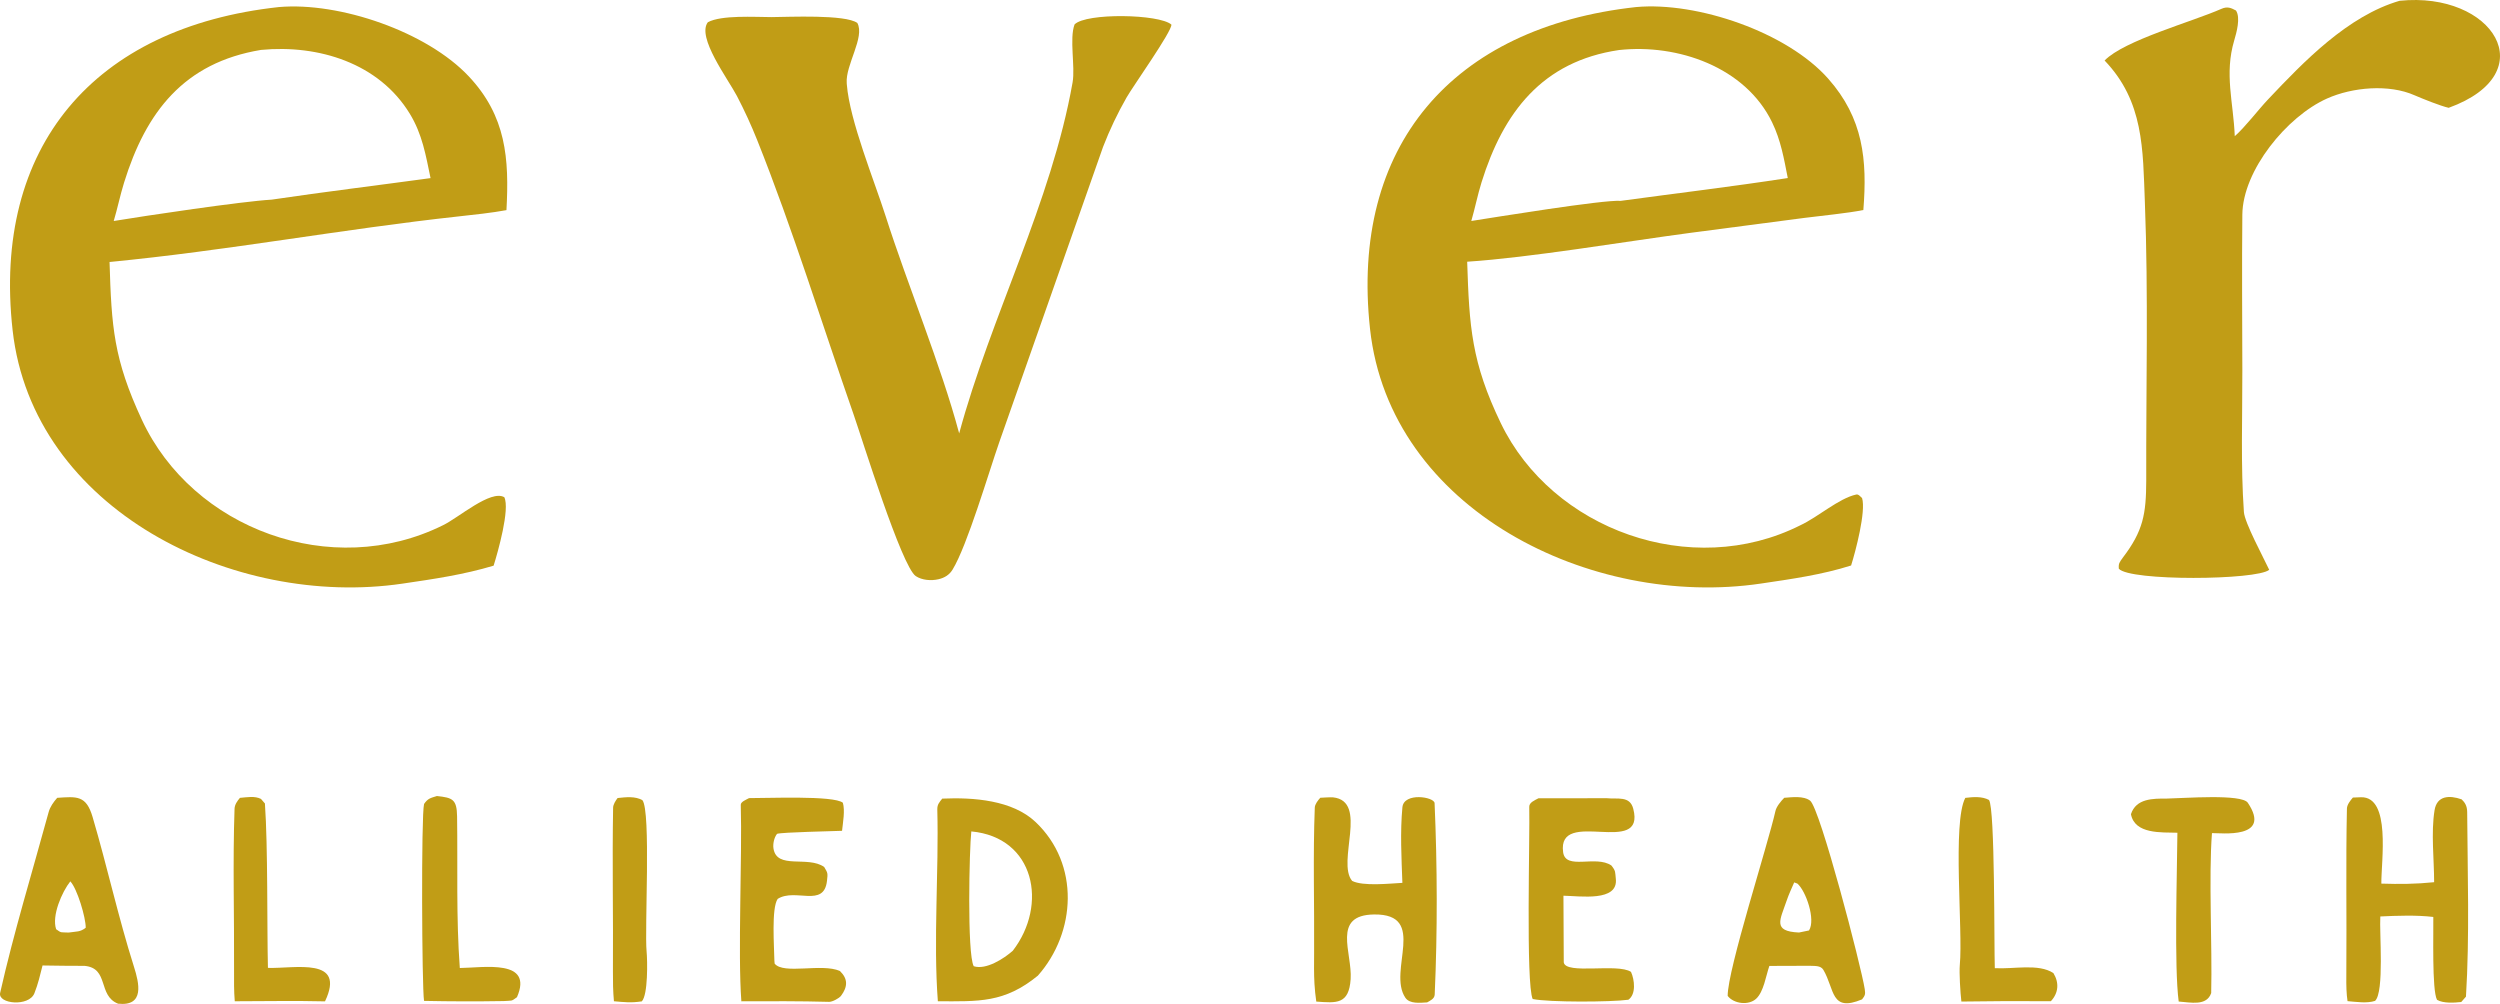
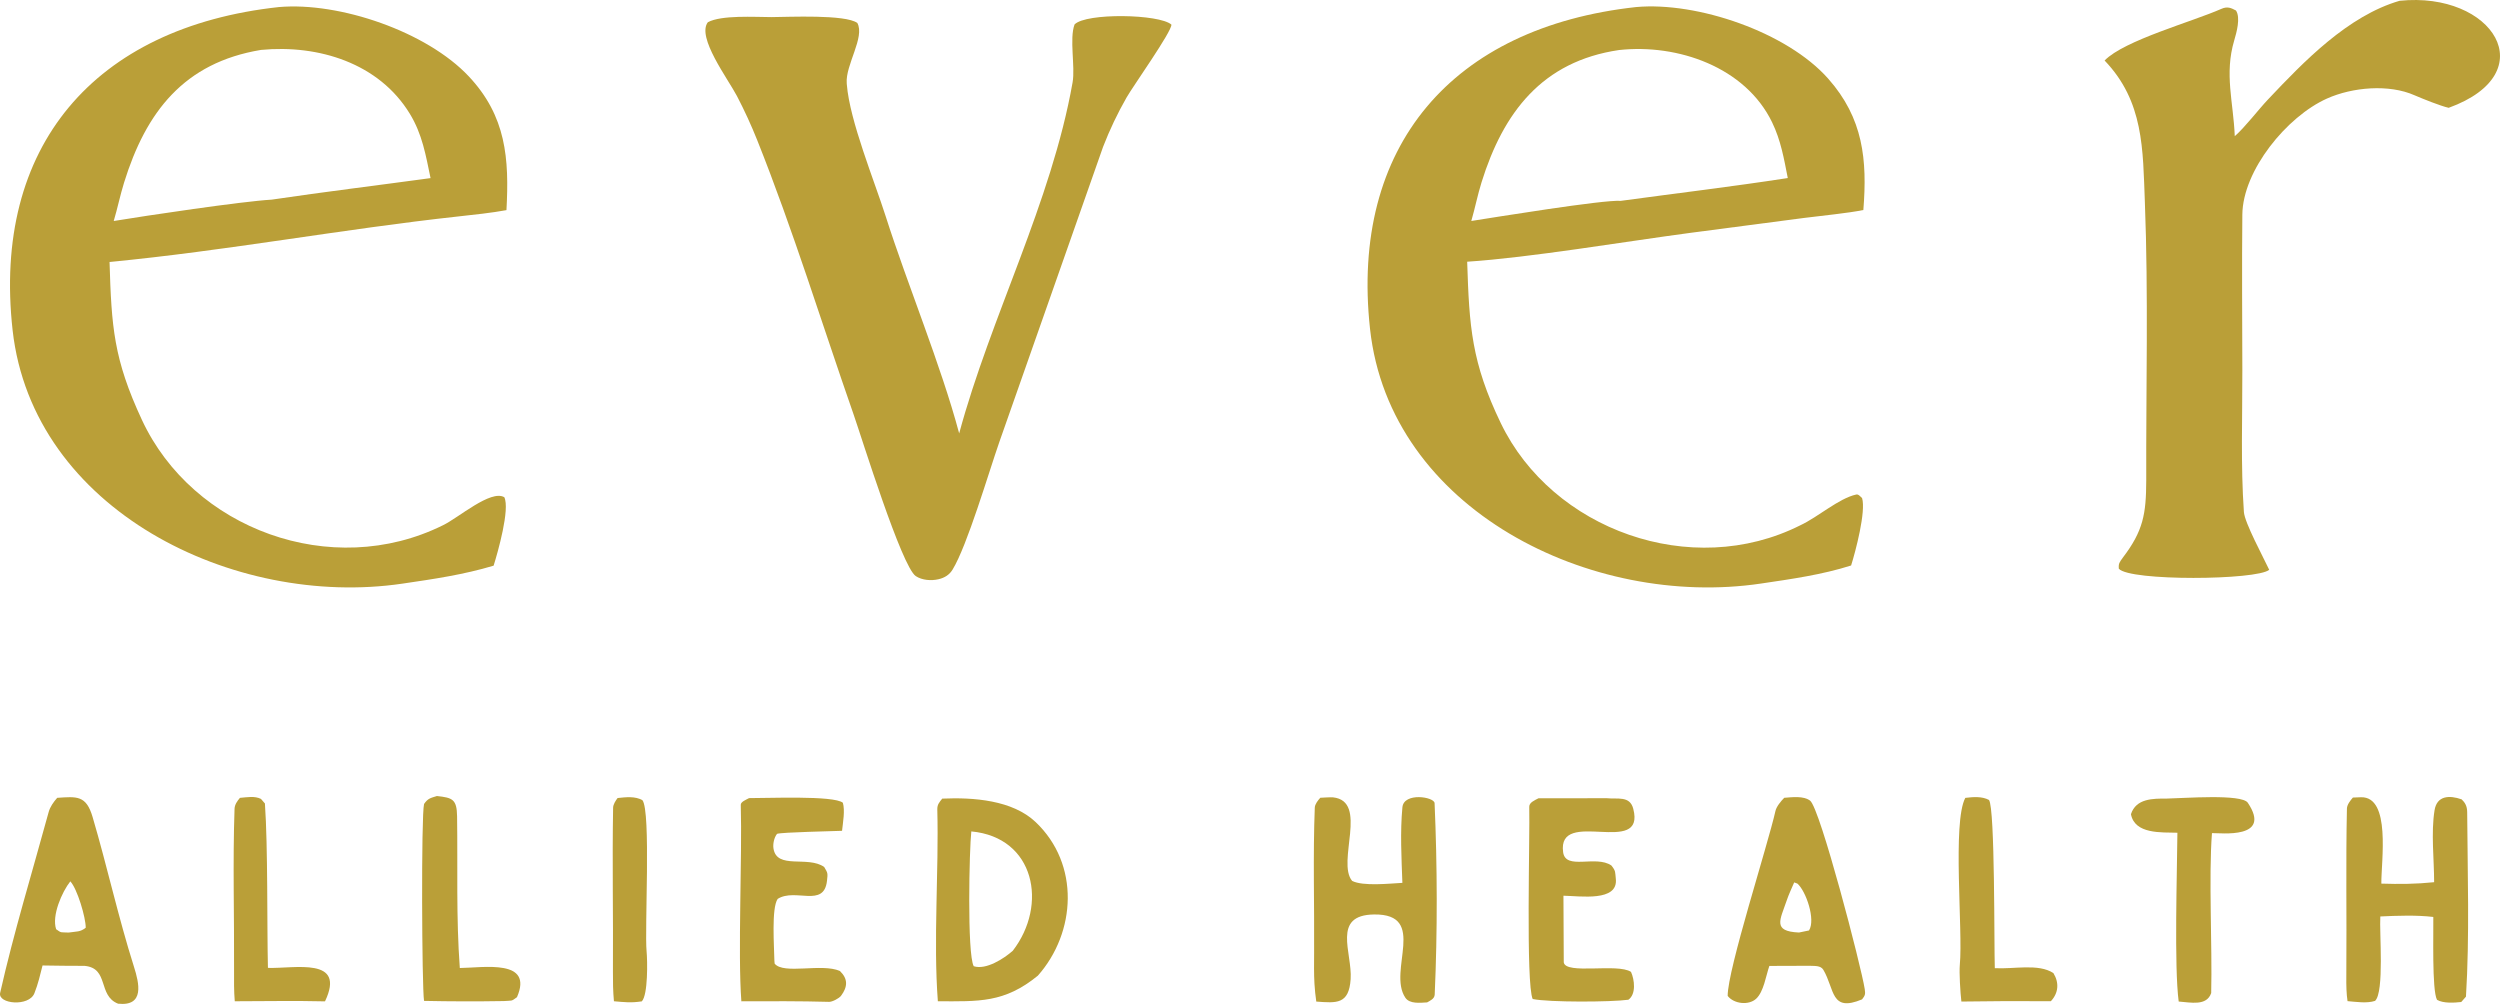
<svg xmlns="http://www.w3.org/2000/svg" preserveAspectRatio="none" width="100%" height="100%" overflow="visible" style="display: block;" viewBox="0 0 127 51" fill="none">
  <g id="Group 16">
-     <path id="Vector" d="M14.165 0.359C17.253 0.09 21.681 1.61 23.813 3.878C25.717 5.903 25.87 8.056 25.728 10.675C24.99 10.812 24.053 10.911 23.302 10.993C17.416 11.634 11.448 12.746 5.565 13.308C5.664 16.607 5.771 18.241 7.21 21.332C9.789 26.875 16.847 29.485 22.498 26.685C23.288 26.308 24.929 24.857 25.619 25.259C25.913 25.865 25.29 28.05 25.076 28.736C23.544 29.196 22.018 29.417 20.442 29.649C11.874 30.91 1.662 25.901 0.641 16.777C-0.402 7.45 4.782 1.382 14.165 0.359ZM5.777 11.227C7.369 10.963 12.297 10.227 13.799 10.142C16.457 9.748 19.199 9.414 21.872 9.048C21.629 7.883 21.455 6.822 20.819 5.779C19.252 3.21 16.19 2.257 13.262 2.535C9.344 3.182 7.413 5.688 6.301 9.283C6.102 9.923 5.968 10.591 5.777 11.227Z" fill="#C19D16" />
-     <path id="Vector_2" d="M83.111 0.359C86.221 0.076 90.78 1.634 92.868 3.991C94.656 6.007 94.862 8.119 94.658 10.669C93.862 10.832 92.513 10.959 91.658 11.07L85.856 11.831C82.529 12.274 77.707 13.089 74.533 13.295C74.638 16.603 74.752 18.406 76.24 21.496C78.85 26.911 85.923 29.471 91.457 26.684C92.358 26.266 93.412 25.314 94.297 25.122C94.411 25.097 94.499 25.217 94.594 25.304C94.799 25.972 94.262 28.018 94.036 28.727C92.558 29.198 90.984 29.418 89.455 29.645C80.834 30.923 70.605 25.897 69.598 16.712C68.579 7.42 73.779 1.384 83.111 0.359ZM74.742 11.226C75.905 11.043 81.464 10.137 82.338 10.203C85.135 9.822 88.041 9.474 90.819 9.045C90.623 8.049 90.469 7.134 90.021 6.21C88.663 3.41 85.235 2.216 82.246 2.542C78.34 3.117 76.368 5.711 75.262 9.262C75.06 9.912 74.93 10.579 74.742 11.226Z" fill="#C19D16" />
-     <path id="Vector_3" d="M48.726 22.017C50.327 16.088 53.412 10.279 54.488 4.183C54.628 3.388 54.316 1.966 54.588 1.241C55.173 0.644 58.896 0.71 59.507 1.25C59.538 1.591 57.554 4.383 57.23 4.952C56.77 5.757 56.371 6.595 56.037 7.458L50.774 22.431C50.227 23.997 49.135 27.725 48.387 28.942C48.225 29.206 47.979 29.355 47.676 29.425C47.308 29.511 46.844 29.479 46.523 29.267C45.806 28.793 43.777 22.239 43.366 21.064C41.746 16.426 40.286 11.676 38.464 7.114C38.16 6.354 37.818 5.609 37.439 4.882C36.979 4.003 35.382 1.89 35.958 1.13C36.643 0.756 38.342 0.866 39.194 0.869C40.084 0.862 42.941 0.726 43.552 1.166C43.95 1.887 42.942 3.303 43.014 4.228L43.019 4.296C43.167 6.142 44.418 9.185 44.992 10.985C46.098 14.454 47.799 18.544 48.726 22.017Z" fill="#C19D16" />
-     <path id="Vector_4" d="M121.9 0.04C126.642 -0.452 129.275 3.706 124.393 5.477C123.962 5.377 123.112 5.034 122.666 4.843C121.363 4.262 119.506 4.426 118.211 5.006C116.165 5.921 113.934 8.658 113.911 10.9C113.884 13.552 113.906 16.178 113.911 18.825C113.916 21.221 113.824 23.626 113.99 26.012C114.029 26.555 114.975 28.304 115.276 28.946C114.651 29.477 108.177 29.532 107.636 28.89C107.612 28.618 107.677 28.56 107.838 28.33C108.879 26.967 109.024 26.104 109.029 24.418C109.016 19.715 109.141 14.987 108.96 10.289C108.855 7.567 108.909 5.158 106.914 3.074C107.908 2.048 111.376 1.103 112.843 0.451C113.155 0.312 113.342 0.403 113.588 0.534C113.828 0.899 113.618 1.649 113.499 2.051C112.99 3.762 113.458 5.192 113.526 6.918C114.035 6.478 114.713 5.583 115.221 5.046C117.043 3.119 119.267 0.808 121.9 0.04Z" fill="#C19D16" />
-     <path id="Vector_5" d="M47.866 40.57C49.454 40.5 51.433 40.645 52.609 41.76C54.872 43.906 54.663 47.37 52.725 49.562C51.023 50.955 49.717 50.87 47.643 50.864C47.408 47.764 47.698 44.26 47.615 41.129C47.608 40.869 47.713 40.763 47.866 40.57ZM51.451 48.297C53.246 45.969 52.575 42.536 49.343 42.236C49.242 43.09 49.122 48.452 49.465 49.084C50.087 49.286 51 48.699 51.451 48.297Z" fill="#C19D16" />
-     <path id="Vector_6" d="M2.906 40.53C3.901 40.464 4.376 40.391 4.703 41.5C5.448 44.027 6.009 46.6 6.806 49.114C7.068 49.94 7.358 51.132 6 50.988C4.955 50.58 5.555 49.183 4.298 49.066C3.598 49.072 2.865 49.053 2.161 49.046C2.039 49.534 1.934 49.989 1.747 50.459C1.469 51.156 -0.12 51.003 0.007 50.439C0.701 47.363 1.639 44.303 2.471 41.256C2.545 40.983 2.721 40.74 2.906 40.53ZM3.486 47.374C3.908 47.309 4.066 47.356 4.355 47.129C4.359 46.61 3.925 45.149 3.572 44.773C3.144 45.315 2.62 46.519 2.852 47.205C3.134 47.413 3.079 47.35 3.486 47.374Z" fill="#C19D16" />
-     <path id="Vector_7" d="M90.639 40.528C91.037 40.5 91.612 40.418 91.952 40.672C92.459 41.05 94.558 49.126 94.729 50.248C94.768 50.508 94.749 50.568 94.593 50.768C92.986 51.438 93.214 50.263 92.626 49.267C92.488 49.035 92.172 49.077 91.919 49.062L89.883 49.069C89.709 49.568 89.6 50.379 89.211 50.737C88.834 51.084 88.082 51.001 87.766 50.592C87.758 49.26 89.803 42.935 90.193 41.198C90.243 40.972 90.471 40.7 90.639 40.528ZM91.39 47.372L91.898 47.267C92.246 46.718 91.74 45.257 91.306 44.885L91.145 44.826C91.019 45.12 90.866 45.443 90.765 45.744C90.429 46.736 90.026 47.313 91.39 47.372Z" fill="#C19D16" />
-     <path id="Vector_8" d="M71.241 44.849C71.196 43.579 71.124 42.277 71.242 41.012C71.314 40.237 72.863 40.477 72.877 40.801C73.016 44.006 73.026 47.317 72.883 50.525C72.873 50.741 72.652 50.833 72.497 50.922C72.138 50.941 71.611 51.01 71.391 50.683C70.473 49.319 72.556 46.422 69.807 46.455C67.637 46.481 68.702 48.392 68.613 49.739C68.527 51.031 67.895 50.956 66.867 50.88C66.824 50.581 66.793 50.281 66.775 49.981C66.745 49.479 66.754 48.922 66.757 48.417C66.774 45.956 66.696 43.483 66.791 41.026C66.797 40.85 66.958 40.651 67.072 40.526C67.195 40.519 67.621 40.495 67.714 40.505C69.539 40.698 67.885 43.797 68.689 44.75C69.241 45.032 70.595 44.884 71.241 44.849Z" fill="#C19D16" />
-     <path id="Vector_9" d="M123.654 44.816C123.654 43.66 123.491 42.301 123.675 41.162C123.794 40.416 124.423 40.387 125.051 40.607C125.214 40.763 125.331 40.936 125.333 41.254C125.352 44.338 125.459 47.561 125.271 50.63C125.174 50.74 125.094 50.831 125.031 50.902C124.67 50.943 124.117 50.977 123.801 50.791C123.535 50.316 123.628 47.337 123.612 46.581C122.767 46.48 121.766 46.516 120.92 46.556C120.868 47.354 121.131 50.398 120.653 50.845C120.23 50.98 119.709 50.896 119.255 50.858C119.241 50.766 119.23 50.673 119.221 50.58C119.184 50.178 119.191 49.692 119.194 49.286C119.216 46.55 119.164 43.806 119.224 41.073C119.228 40.877 119.401 40.661 119.527 40.516C119.665 40.509 119.803 40.504 119.942 40.5C121.467 40.469 120.965 43.725 120.972 44.888C121.898 44.918 122.733 44.911 123.654 44.816Z" fill="#C19D16" />
-     <path id="Vector_10" d="M78.155 40.552C79.305 40.557 80.462 40.549 81.604 40.548C82.179 40.609 82.793 40.412 82.969 41.083C83.622 43.571 79.095 40.99 79.407 43.293C79.534 44.225 81.066 43.425 81.857 43.966C82.094 44.259 82.044 44.307 82.083 44.64C82.219 45.821 80.274 45.518 79.423 45.502L79.439 48.886C79.531 49.525 82.172 48.918 82.855 49.372C83.036 49.771 83.123 50.506 82.721 50.787C81.83 50.909 78.689 50.922 77.861 50.75C77.507 50.001 77.725 42.385 77.686 40.983C77.68 40.765 77.974 40.649 78.155 40.552Z" fill="#C19D16" />
-     <path id="Vector_11" d="M38.053 40.544C38.9 40.552 42.37 40.398 42.818 40.781C42.932 41.179 42.823 41.776 42.776 42.205C42.291 42.227 39.746 42.275 39.475 42.358C39.321 42.549 39.259 42.874 39.291 43.094C39.453 44.194 41.042 43.454 41.869 44.044C42.054 44.356 42.056 44.35 42.011 44.747C41.856 46.135 40.404 45.097 39.507 45.663C39.179 46.132 39.331 48.12 39.339 48.803L39.352 48.952C39.805 49.519 41.745 48.919 42.666 49.326C43.08 49.722 43.071 50.125 42.722 50.59C42.623 50.716 42.282 50.898 42.12 50.894C40.647 50.853 39.132 50.86 37.661 50.866C37.477 48.438 37.708 43.526 37.631 40.885C37.626 40.733 37.894 40.63 38.053 40.544Z" fill="#C19D16" />
-     <path id="Vector_12" d="M110.066 40.568C110.935 40.553 113.878 40.317 114.189 40.781C115.438 42.646 112.803 42.311 112.368 42.322C112.195 44.575 112.387 48.002 112.329 50.446C112.099 51.122 111.285 50.922 110.678 50.878C110.444 49.131 110.597 44.289 110.612 42.303C109.795 42.279 108.447 42.383 108.252 41.361C108.514 40.556 109.374 40.566 110.066 40.568Z" fill="#C19D16" />
-     <path id="Vector_13" d="M22.196 40.438C22.99 40.524 23.207 40.603 23.22 41.471C23.257 44.054 23.168 46.593 23.358 49.175C24.574 49.161 27.114 48.703 26.262 50.657C25.954 50.886 26.03 50.818 25.595 50.854C24.244 50.877 22.892 50.874 21.541 50.845C21.431 50.136 21.393 41.437 21.542 40.842C21.741 40.554 21.867 40.541 22.196 40.438Z" fill="#C19D16" />
-     <path id="Vector_14" d="M99.838 40.532C100.24 40.484 100.684 40.447 101.041 40.638C101.351 41.074 101.297 48.085 101.336 49.183C102.304 49.241 103.547 48.934 104.311 49.431C104.613 49.92 104.577 50.441 104.183 50.862C102.667 50.849 101.152 50.855 99.638 50.879C99.585 50.433 99.522 49.414 99.559 49.009C99.724 47.258 99.172 41.773 99.838 40.532Z" fill="#C19D16" />
-     <path id="Vector_15" d="M12.189 40.531C12.56 40.501 12.932 40.425 13.256 40.584C13.312 40.648 13.379 40.726 13.458 40.817C13.614 43.033 13.56 47.078 13.611 49.169C14.978 49.213 17.594 48.593 16.51 50.869C15.02 50.832 13.423 50.862 11.926 50.864C11.883 50.35 11.887 49.825 11.89 49.308C11.905 46.57 11.82 43.822 11.915 41.086C11.922 40.874 12.054 40.688 12.189 40.531Z" fill="#C19D16" />
-     <path id="Vector_16" d="M31.374 40.54C31.798 40.495 32.265 40.439 32.634 40.649C33.076 41.198 32.739 47.219 32.847 48.333C32.892 48.799 32.922 50.537 32.604 50.869C32.045 50.953 31.742 50.911 31.188 50.864C31.141 50.355 31.134 49.866 31.137 49.354C31.156 46.581 31.097 43.802 31.146 41.031C31.149 40.863 31.275 40.671 31.374 40.54Z" fill="#C19D16" />
+     <path id="Vector" d="M14.165 0.359C17.253 0.09 21.681 1.61 23.813 3.878C25.717 5.903 25.87 8.056 25.728 10.675C24.99 10.812 24.053 10.911 23.302 10.993C17.416 11.634 11.448 12.746 5.565 13.308C5.664 16.607 5.771 18.241 7.21 21.332C9.789 26.875 16.847 29.485 22.498 26.685C23.288 26.308 24.929 24.857 25.619 25.259C25.913 25.865 25.29 28.05 25.076 28.736C23.544 29.196 22.018 29.417 20.442 29.649C11.874 30.91 1.662 25.901 0.641 16.777C-0.402 7.45 4.782 1.382 14.165 0.359ZM5.777 11.227C7.369 10.963 12.297 10.227 13.799 10.142C16.457 9.748 19.199 9.414 21.872 9.048C21.629 7.883 21.455 6.822 20.819 5.779C19.252 3.21 16.19 2.257 13.262 2.535C9.344 3.182 7.413 5.688 6.301 9.283C6.102 9.923 5.968 10.591 5.777 11.227Z" fill="#BA9F38" />
+     <path id="Vector_2" d="M83.111 0.359C86.221 0.076 90.78 1.634 92.868 3.991C94.656 6.007 94.862 8.119 94.658 10.669C93.862 10.832 92.513 10.959 91.658 11.07L85.856 11.831C82.529 12.274 77.707 13.089 74.533 13.295C74.638 16.603 74.752 18.406 76.24 21.496C78.85 26.911 85.923 29.471 91.457 26.684C92.358 26.266 93.412 25.314 94.297 25.122C94.411 25.097 94.499 25.217 94.594 25.304C94.799 25.972 94.262 28.018 94.036 28.727C92.558 29.198 90.984 29.418 89.455 29.645C80.834 30.923 70.605 25.897 69.598 16.712C68.579 7.42 73.779 1.384 83.111 0.359ZM74.742 11.226C75.905 11.043 81.464 10.137 82.338 10.203C85.135 9.822 88.041 9.474 90.819 9.045C90.623 8.049 90.469 7.134 90.021 6.21C88.663 3.41 85.235 2.216 82.246 2.542C78.34 3.117 76.368 5.711 75.262 9.262C75.06 9.912 74.93 10.579 74.742 11.226Z" fill="#BA9F38" />
+     <path id="Vector_3" d="M48.726 22.017C50.327 16.088 53.412 10.279 54.488 4.183C54.628 3.388 54.316 1.966 54.588 1.241C55.173 0.644 58.896 0.71 59.507 1.25C59.538 1.591 57.554 4.383 57.23 4.952C56.77 5.757 56.371 6.595 56.037 7.458L50.774 22.431C50.227 23.997 49.135 27.725 48.387 28.942C48.225 29.206 47.979 29.355 47.676 29.425C47.308 29.511 46.844 29.479 46.523 29.267C45.806 28.793 43.777 22.239 43.366 21.064C41.746 16.426 40.286 11.676 38.464 7.114C38.16 6.354 37.818 5.609 37.439 4.882C36.979 4.003 35.382 1.89 35.958 1.13C36.643 0.756 38.342 0.866 39.194 0.869C40.084 0.862 42.941 0.726 43.552 1.166C43.95 1.887 42.942 3.303 43.014 4.228L43.019 4.296C43.167 6.142 44.418 9.185 44.992 10.985C46.098 14.454 47.799 18.544 48.726 22.017Z" fill="#BA9F38" />
+     <path id="Vector_4" d="M121.9 0.04C126.642 -0.452 129.275 3.706 124.393 5.477C123.962 5.377 123.112 5.034 122.666 4.843C121.363 4.262 119.506 4.426 118.211 5.006C116.165 5.921 113.934 8.658 113.911 10.9C113.884 13.552 113.906 16.178 113.911 18.825C113.916 21.221 113.824 23.626 113.99 26.012C114.029 26.555 114.975 28.304 115.276 28.946C114.651 29.477 108.177 29.532 107.636 28.89C107.612 28.618 107.677 28.56 107.838 28.33C108.879 26.967 109.024 26.104 109.029 24.418C109.016 19.715 109.141 14.987 108.96 10.289C108.855 7.567 108.909 5.158 106.914 3.074C107.908 2.048 111.376 1.103 112.843 0.451C113.155 0.312 113.342 0.403 113.588 0.534C113.828 0.899 113.618 1.649 113.499 2.051C112.99 3.762 113.458 5.192 113.526 6.918C114.035 6.478 114.713 5.583 115.221 5.046C117.043 3.119 119.267 0.808 121.9 0.04Z" fill="#BA9F38" />
+     <path id="Vector_5" d="M47.866 40.57C49.454 40.5 51.433 40.645 52.609 41.76C54.872 43.906 54.663 47.37 52.725 49.562C51.023 50.955 49.717 50.87 47.643 50.864C47.408 47.764 47.698 44.26 47.615 41.129C47.608 40.869 47.713 40.763 47.866 40.57ZM51.451 48.297C53.246 45.969 52.575 42.536 49.343 42.236C49.242 43.09 49.122 48.452 49.465 49.084C50.087 49.286 51 48.699 51.451 48.297Z" fill="#BA9F38" />
+     <path id="Vector_6" d="M2.906 40.53C3.901 40.464 4.376 40.391 4.703 41.5C5.448 44.027 6.009 46.6 6.806 49.114C7.068 49.94 7.358 51.132 6 50.988C4.955 50.58 5.555 49.183 4.298 49.066C3.598 49.072 2.865 49.053 2.161 49.046C2.039 49.534 1.934 49.989 1.747 50.459C1.469 51.156 -0.12 51.003 0.007 50.439C0.701 47.363 1.639 44.303 2.471 41.256C2.545 40.983 2.721 40.74 2.906 40.53ZM3.486 47.374C3.908 47.309 4.066 47.356 4.355 47.129C4.359 46.61 3.925 45.149 3.572 44.773C3.144 45.315 2.62 46.519 2.852 47.205C3.134 47.413 3.079 47.35 3.486 47.374Z" fill="#BA9F38" />
+     <path id="Vector_7" d="M90.639 40.528C91.037 40.5 91.612 40.418 91.952 40.672C92.459 41.05 94.558 49.126 94.729 50.248C94.768 50.508 94.749 50.568 94.593 50.768C92.986 51.438 93.214 50.263 92.626 49.267C92.488 49.035 92.172 49.077 91.919 49.062L89.883 49.069C89.709 49.568 89.6 50.379 89.211 50.737C88.834 51.084 88.082 51.001 87.766 50.592C87.758 49.26 89.803 42.935 90.193 41.198C90.243 40.972 90.471 40.7 90.639 40.528ZM91.39 47.372L91.898 47.267C92.246 46.718 91.74 45.257 91.306 44.885L91.145 44.826C91.019 45.12 90.866 45.443 90.765 45.744C90.429 46.736 90.026 47.313 91.39 47.372Z" fill="#BA9F38" />
+     <path id="Vector_8" d="M71.241 44.849C71.196 43.579 71.124 42.277 71.242 41.012C71.314 40.237 72.863 40.477 72.877 40.801C73.016 44.006 73.026 47.317 72.883 50.525C72.873 50.741 72.652 50.833 72.497 50.922C72.138 50.941 71.611 51.01 71.391 50.683C70.473 49.319 72.556 46.422 69.807 46.455C67.637 46.481 68.702 48.392 68.613 49.739C68.527 51.031 67.895 50.956 66.867 50.88C66.824 50.581 66.793 50.281 66.775 49.981C66.745 49.479 66.754 48.922 66.757 48.417C66.774 45.956 66.696 43.483 66.791 41.026C66.797 40.85 66.958 40.651 67.072 40.526C67.195 40.519 67.621 40.495 67.714 40.505C69.539 40.698 67.885 43.797 68.689 44.75C69.241 45.032 70.595 44.884 71.241 44.849Z" fill="#BA9F38" />
+     <path id="Vector_9" d="M123.654 44.816C123.654 43.66 123.491 42.301 123.675 41.162C123.794 40.416 124.423 40.387 125.051 40.607C125.214 40.763 125.331 40.936 125.333 41.254C125.352 44.338 125.459 47.561 125.271 50.63C125.174 50.74 125.094 50.831 125.031 50.902C124.67 50.943 124.117 50.977 123.801 50.791C123.535 50.316 123.628 47.337 123.612 46.581C122.767 46.48 121.766 46.516 120.92 46.556C120.868 47.354 121.131 50.398 120.653 50.845C120.23 50.98 119.709 50.896 119.255 50.858C119.241 50.766 119.23 50.673 119.221 50.58C119.184 50.178 119.191 49.692 119.194 49.286C119.216 46.55 119.164 43.806 119.224 41.073C119.228 40.877 119.401 40.661 119.527 40.516C119.665 40.509 119.803 40.504 119.942 40.5C121.467 40.469 120.965 43.725 120.972 44.888C121.898 44.918 122.733 44.911 123.654 44.816Z" fill="#BA9F38" />
+     <path id="Vector_10" d="M78.155 40.552C79.305 40.557 80.462 40.549 81.604 40.548C82.179 40.609 82.793 40.412 82.969 41.083C83.622 43.571 79.095 40.99 79.407 43.293C79.534 44.225 81.066 43.425 81.857 43.966C82.094 44.259 82.044 44.307 82.083 44.64C82.219 45.821 80.274 45.518 79.423 45.502L79.439 48.886C79.531 49.525 82.172 48.918 82.855 49.372C83.036 49.771 83.123 50.506 82.721 50.787C81.83 50.909 78.689 50.922 77.861 50.75C77.507 50.001 77.725 42.385 77.686 40.983C77.68 40.765 77.974 40.649 78.155 40.552Z" fill="#BA9F38" />
+     <path id="Vector_11" d="M38.053 40.544C38.9 40.552 42.37 40.398 42.818 40.781C42.932 41.179 42.823 41.776 42.776 42.205C42.291 42.227 39.746 42.275 39.475 42.358C39.321 42.549 39.259 42.874 39.291 43.094C39.453 44.194 41.042 43.454 41.869 44.044C42.054 44.356 42.056 44.35 42.011 44.747C41.856 46.135 40.404 45.097 39.507 45.663C39.179 46.132 39.331 48.12 39.339 48.803L39.352 48.952C39.805 49.519 41.745 48.919 42.666 49.326C43.08 49.722 43.071 50.125 42.722 50.59C42.623 50.716 42.282 50.898 42.12 50.894C40.647 50.853 39.132 50.86 37.661 50.866C37.477 48.438 37.708 43.526 37.631 40.885C37.626 40.733 37.894 40.63 38.053 40.544Z" fill="#BA9F38" />
+     <path id="Vector_12" d="M110.066 40.568C110.935 40.553 113.878 40.317 114.189 40.781C115.438 42.646 112.803 42.311 112.368 42.322C112.195 44.575 112.387 48.002 112.329 50.446C112.099 51.122 111.285 50.922 110.678 50.878C110.444 49.131 110.597 44.289 110.612 42.303C109.795 42.279 108.447 42.383 108.252 41.361C108.514 40.556 109.374 40.566 110.066 40.568Z" fill="#BA9F38" />
+     <path id="Vector_13" d="M22.196 40.438C22.99 40.524 23.207 40.603 23.22 41.471C23.257 44.054 23.168 46.593 23.358 49.175C24.574 49.161 27.114 48.703 26.262 50.657C25.954 50.886 26.03 50.818 25.595 50.854C24.244 50.877 22.892 50.874 21.541 50.845C21.431 50.136 21.393 41.437 21.542 40.842C21.741 40.554 21.867 40.541 22.196 40.438Z" fill="#BA9F38" />
+     <path id="Vector_14" d="M99.838 40.532C100.24 40.484 100.684 40.447 101.041 40.638C101.351 41.074 101.297 48.085 101.336 49.183C102.304 49.241 103.547 48.934 104.311 49.431C104.613 49.92 104.577 50.441 104.183 50.862C102.667 50.849 101.152 50.855 99.638 50.879C99.585 50.433 99.522 49.414 99.559 49.009C99.724 47.258 99.172 41.773 99.838 40.532Z" fill="#BA9F38" />
+     <path id="Vector_15" d="M12.189 40.531C12.56 40.501 12.932 40.425 13.256 40.584C13.312 40.648 13.379 40.726 13.458 40.817C13.614 43.033 13.56 47.078 13.611 49.169C14.978 49.213 17.594 48.593 16.51 50.869C15.02 50.832 13.423 50.862 11.926 50.864C11.883 50.35 11.887 49.825 11.89 49.308C11.905 46.57 11.82 43.822 11.915 41.086C11.922 40.874 12.054 40.688 12.189 40.531Z" fill="#BA9F38" />
+     <path id="Vector_16" d="M31.374 40.54C31.798 40.495 32.265 40.439 32.634 40.649C33.076 41.198 32.739 47.219 32.847 48.333C32.892 48.799 32.922 50.537 32.604 50.869C32.045 50.953 31.742 50.911 31.188 50.864C31.141 50.355 31.134 49.866 31.137 49.354C31.156 46.581 31.097 43.802 31.146 41.031C31.149 40.863 31.275 40.671 31.374 40.54Z" fill="#BA9F38" />
  </g>
</svg>
